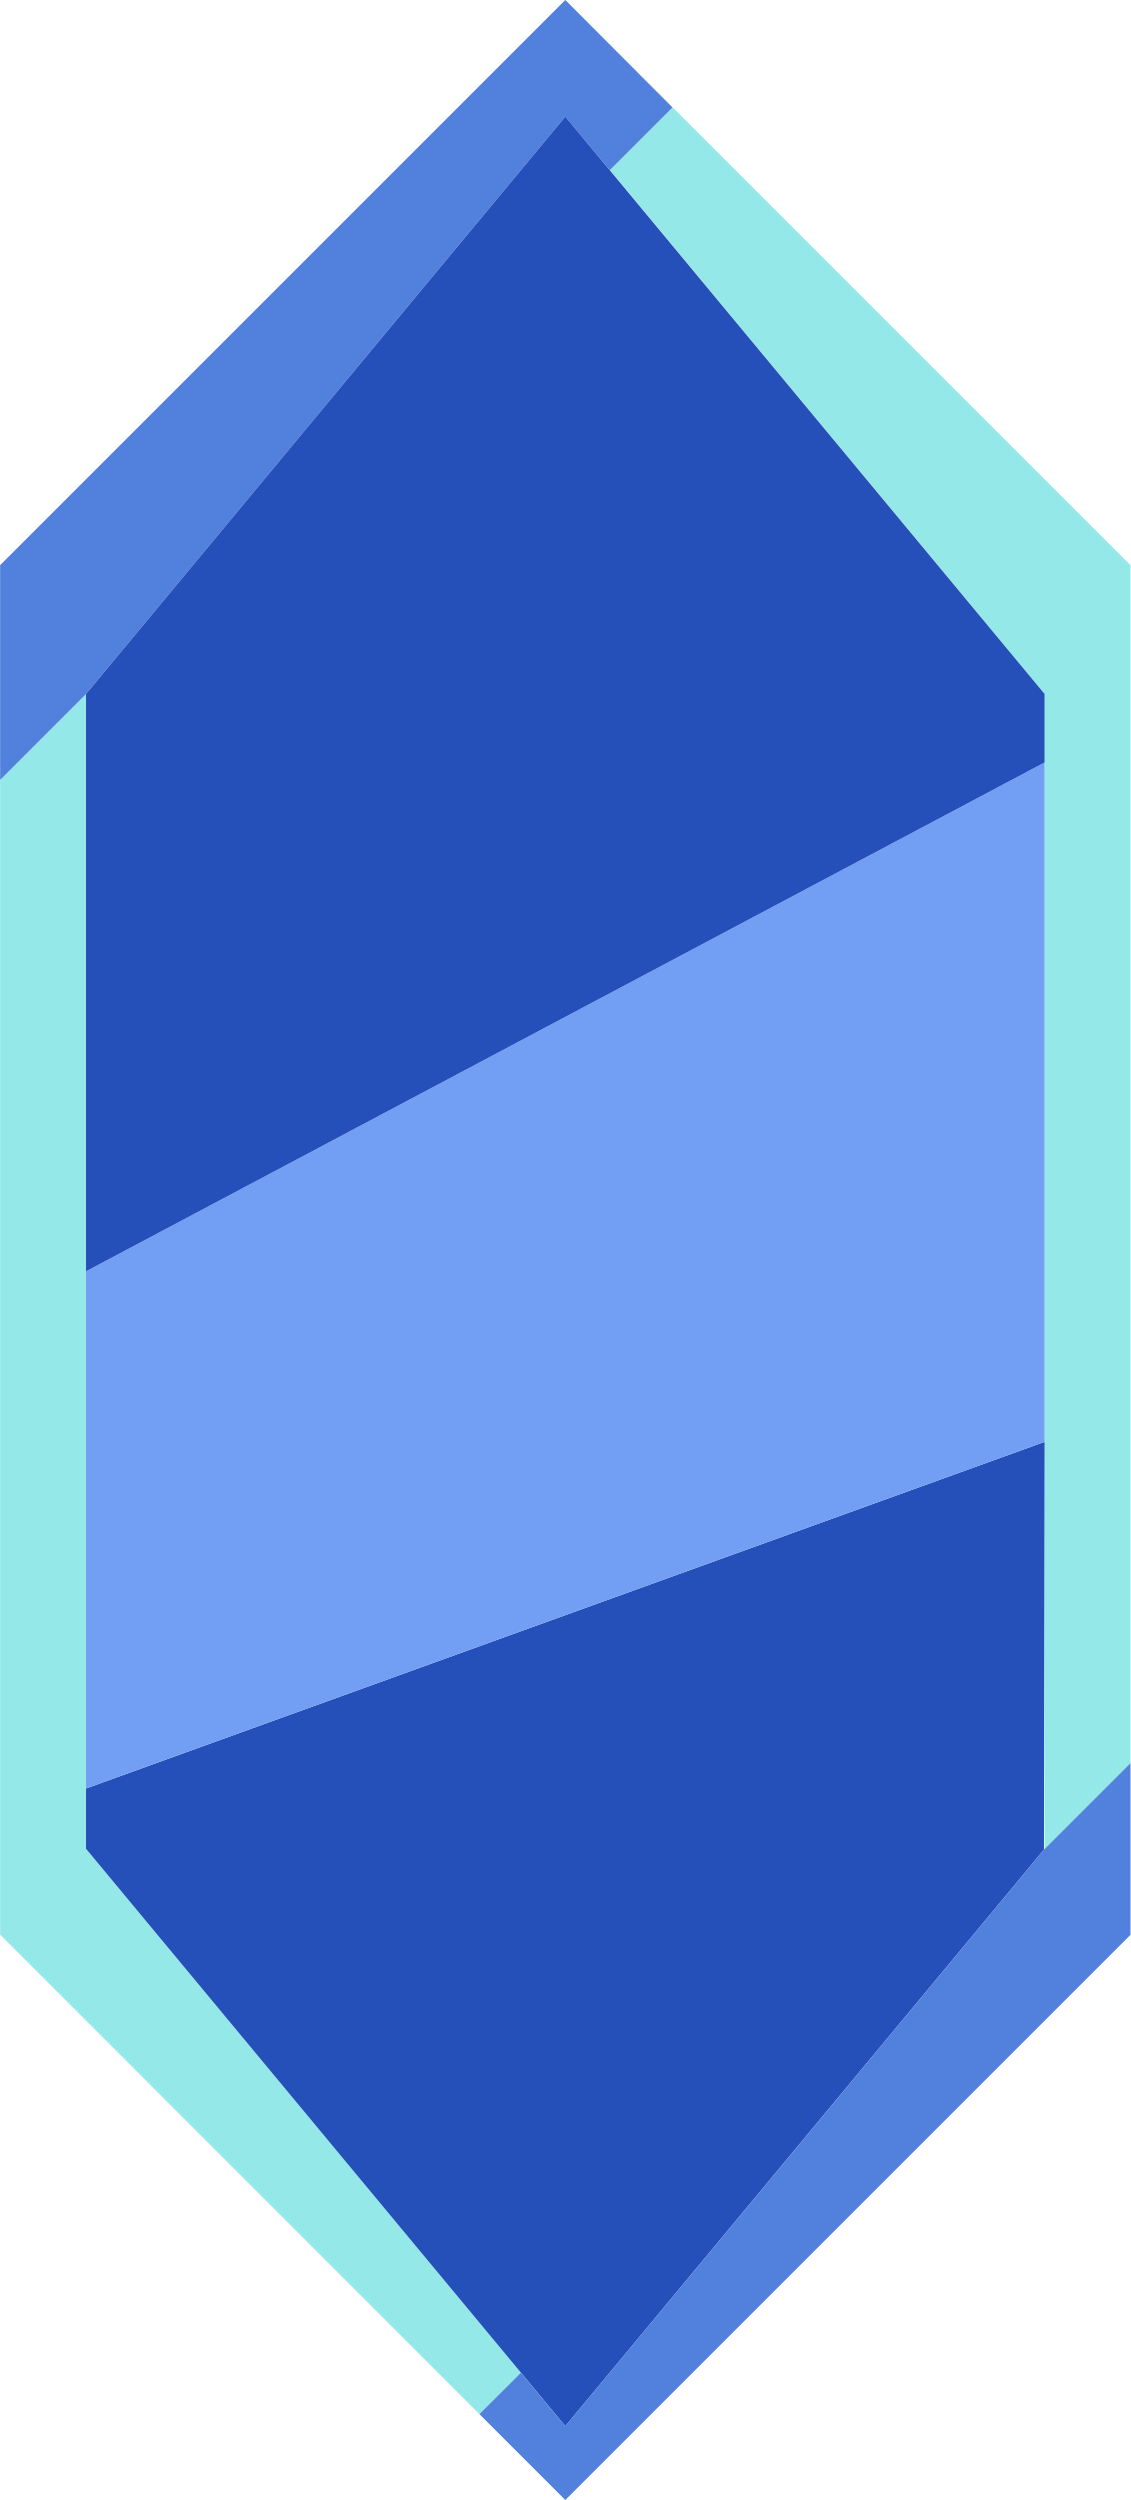
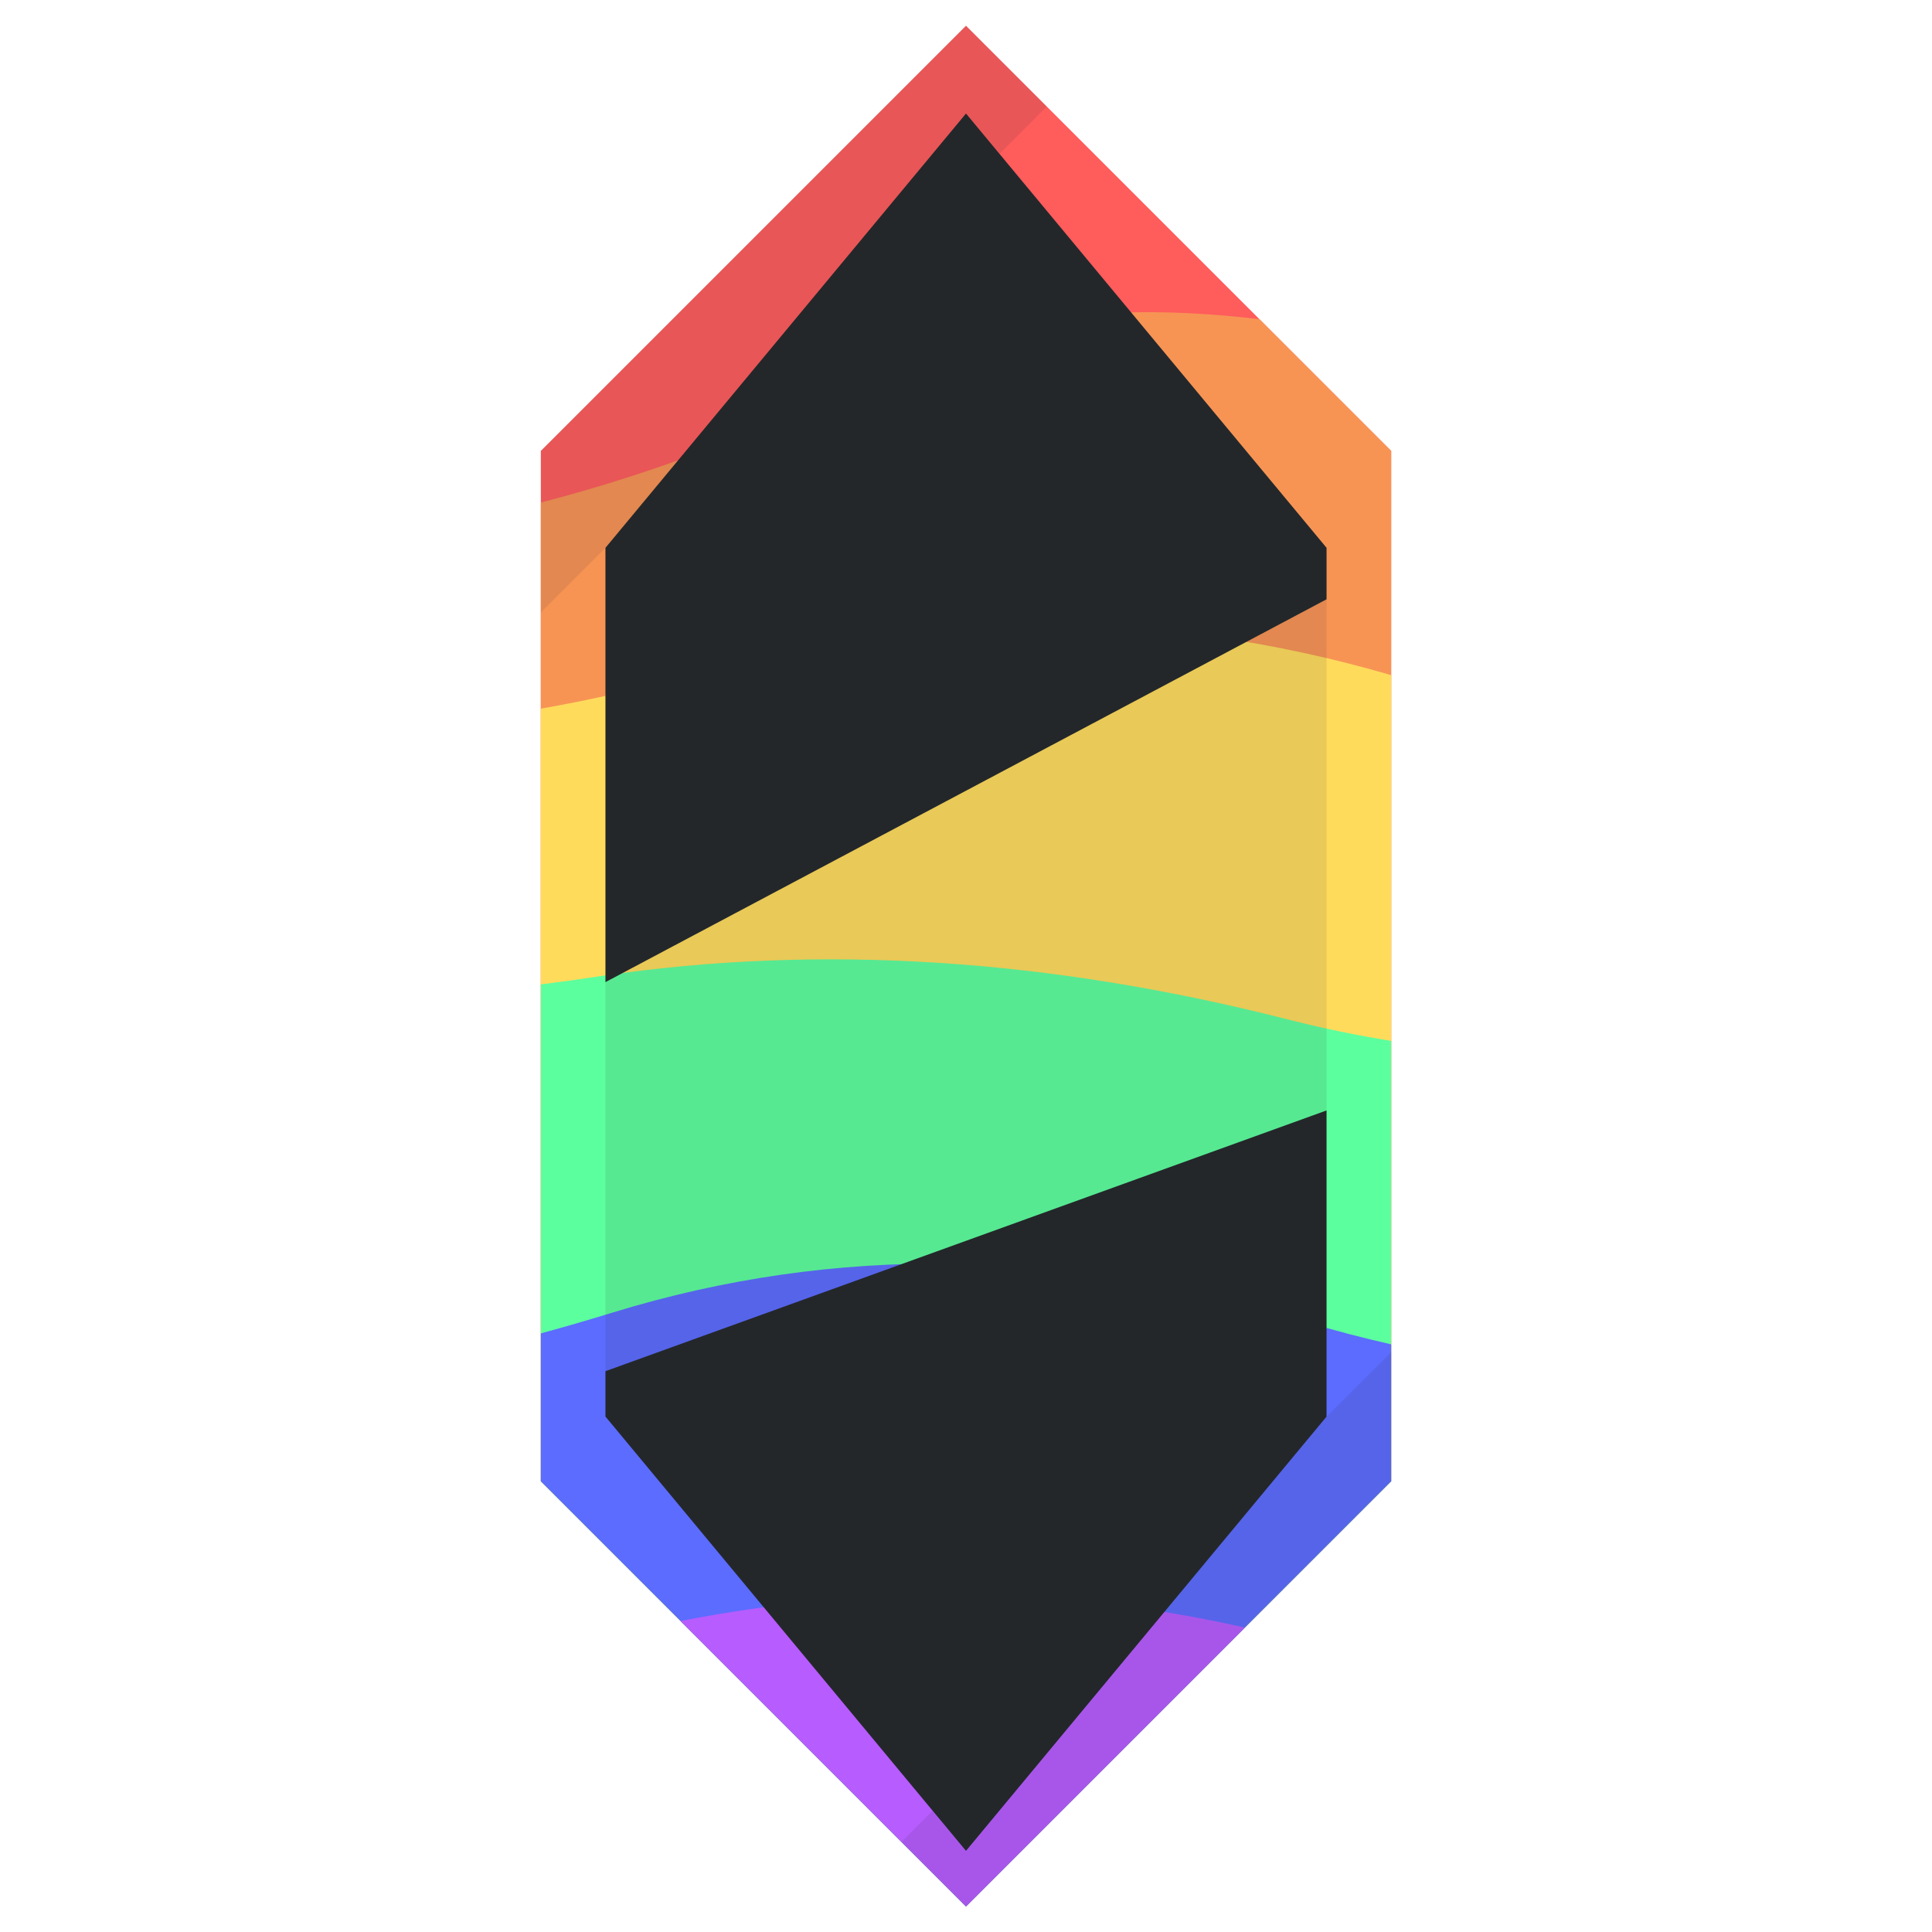
- <svg xmlns="http://www.w3.org/2000/svg" viewBox="0 0 450.75 996.8">
-   <path d="M320.9,290.4l-34.25,34.25v460.4h0L477.75,976.2l16.55-16.5v-.05L320.9,750.8V290.4m382.2,0v460.5l-.25.3,34.5-34.5V239L554.8,56.45l-25,25L703.1,290.35Z" transform="translate(-286.6 -13.65)" fill="#95e8e8" />
-   <polygon points="34.3 713.1 34.3 737.15 225.4 967.35 416.25 737.5 416.5 574.9 34.3 713.1" fill="#254fb9" />
-   <path d="M529.75,81.5l25-25L512,13.65,286.65,239v85.65L348.8,262.5l-.05-.05-27.85,27.9L512,60.15,529.75,81.5m207.6,703.6V716.65l-34.5,34.5L512,981l-17.7-21.3-16.55,16.5L512,1010.45,737.35,785.1m-34.5-34,.25-.3-48.4,48.4,48.15-48.1Z" transform="translate(-286.6 -13.65)" fill="#5280dd" />
-   <path d="M703.1,588.55V317.65L320.9,520.55v206.2Z" transform="translate(-286.6 -13.65)" fill="#729ef4" />
-   <path d="M320.9,290.35,512,60.15l191.1,230.2v27.3L320.9,520.55Z" transform="translate(-286.6 -13.65)" fill="#254fb9" />
+ <svg xmlns="http://www.w3.org/2000/svg" version="1.1" preserveAspectRatio="none" x="0px" y="0px" width="2048px" height="2048px" viewBox="0 0 2048 2048">
+   <defs />
+   <g id="bg_red">
+     <g>
+       <g>
+         <g>
+           <path fill="#FF5C5C" stroke="none" d=" M 1474.7 1570.2 L 1474.7 478 1024 27.3 573.3 478 573.3 1570.2 1024 2020.9 1474.7 1570.2 Z" />
+         </g>
+       </g>
+     </g>
+   </g>
+   <g id="bg_orange">
+     <g>
+       <g>
+         <g>
+           <path fill="#F79454" stroke="none" d=" M 1474.7 478 L 1335 338.35 Q 1119.632 312.816 983.45 375.3 760.477 484.646 573.3 532.7 L 573.3 1570.2 1024 2020.9 1474.7 1570.2 1474.7 478 Z" />
+         </g>
+       </g>
+     </g>
+   </g>
+   <g id="bg_yellow">
+     <g>
+       <g>
+         <g>
+           <path fill="#FFDB5C" stroke="none" d=" M 1474.7 1570.2 L 1474.7 715.65 Q 1101.455 607.109 720.8 718.6 645.766 738.471 573.3 751.2 L 573.3 1570.2 1024 2020.9 1474.7 1570.2 Z" />
+         </g>
+       </g>
+     </g>
+   </g>
+   <g id="bg_green">
+     <g>
+       <g>
+         <g>
+           <path fill="#5CFF9D" stroke="none" d=" M 1474.7 1103.4 Q 1421.496 1094.821 1367.8 1081.35 985.408 983.175 636.95 1034.65 605.031 1039.579 573.3 1043.5 L 573.3 1570.2 1024 2020.9 1474.7 1570.2 1474.7 1103.4 Z" />
+         </g>
+       </g>
+     </g>
+   </g>
+   <g id="bg_blue">
+     <g>
+       <g>
+         <g>
+           <path fill="#5C6CFF" stroke="none" d=" M 1474.7 1570.2 L 1474.7 1425.05 Q 1429.693 1414.858 1384.1 1401.3 1002.996 1282.819 649.45 1391.35 611.712 1402.975 573.3 1413.45 L 573.3 1570.2 1024 2020.9 1474.7 1570.2 Z" />
+         </g>
+       </g>
+     </g>
+   </g>
+   <g id="bg_purple">
+     <g>
+       <g>
+         <g>
+           <path fill="#B75CFF" stroke="none" d=" M 721.45 1718.35 L 1024 2020.9 1319.6 1725.3 Q 1025.544 1658.979 721.45 1718.35 Z" />
+         </g>
+       </g>
+     </g>
+   </g>
+   <g id="mask">
+     <g>
+       <g>
+         <g>
+           <path fill="#23272A" fill-opacity="0.098" stroke="none" d=" M 1059.5 163.1 L 1109.6 112.9 1024 27.3 573.3 478 573.3 649.3 641.8 580.8 642.1 580.6 641.8 580.7 1024 120.3 1059.5 163.1 M 1406.2 1177.1 L 1406.2 635.3 641.8 1041.1 641.8 1453.5 1406.2 1177.1 M 1474.7 1570.2 L 1474.7 1433.3 1405.7 1502.3 1024 1962 988.6 1919.4 955.6 1952.5 1024 2020.9 1474.7 1570.2 Z" />
+           <path fill="#23272A" stroke="none" d=" M 1406.2 635.3 L 1406.2 580.7 1059.5 163.1 1024 120.3 641.8 580.7 642.1 580.6 641.8 580.8 641.8 1041.1 1406.2 635.3 M 1405.7 1502.3 L 1406.2 1501.7 1406.2 1177.1 641.8 1453.5 641.8 1501.6 988.6 1919.4 1024 1962 1405.7 1502.3 Z" />
+         </g>
+       </g>
+     </g>
+   </g>
</svg>
